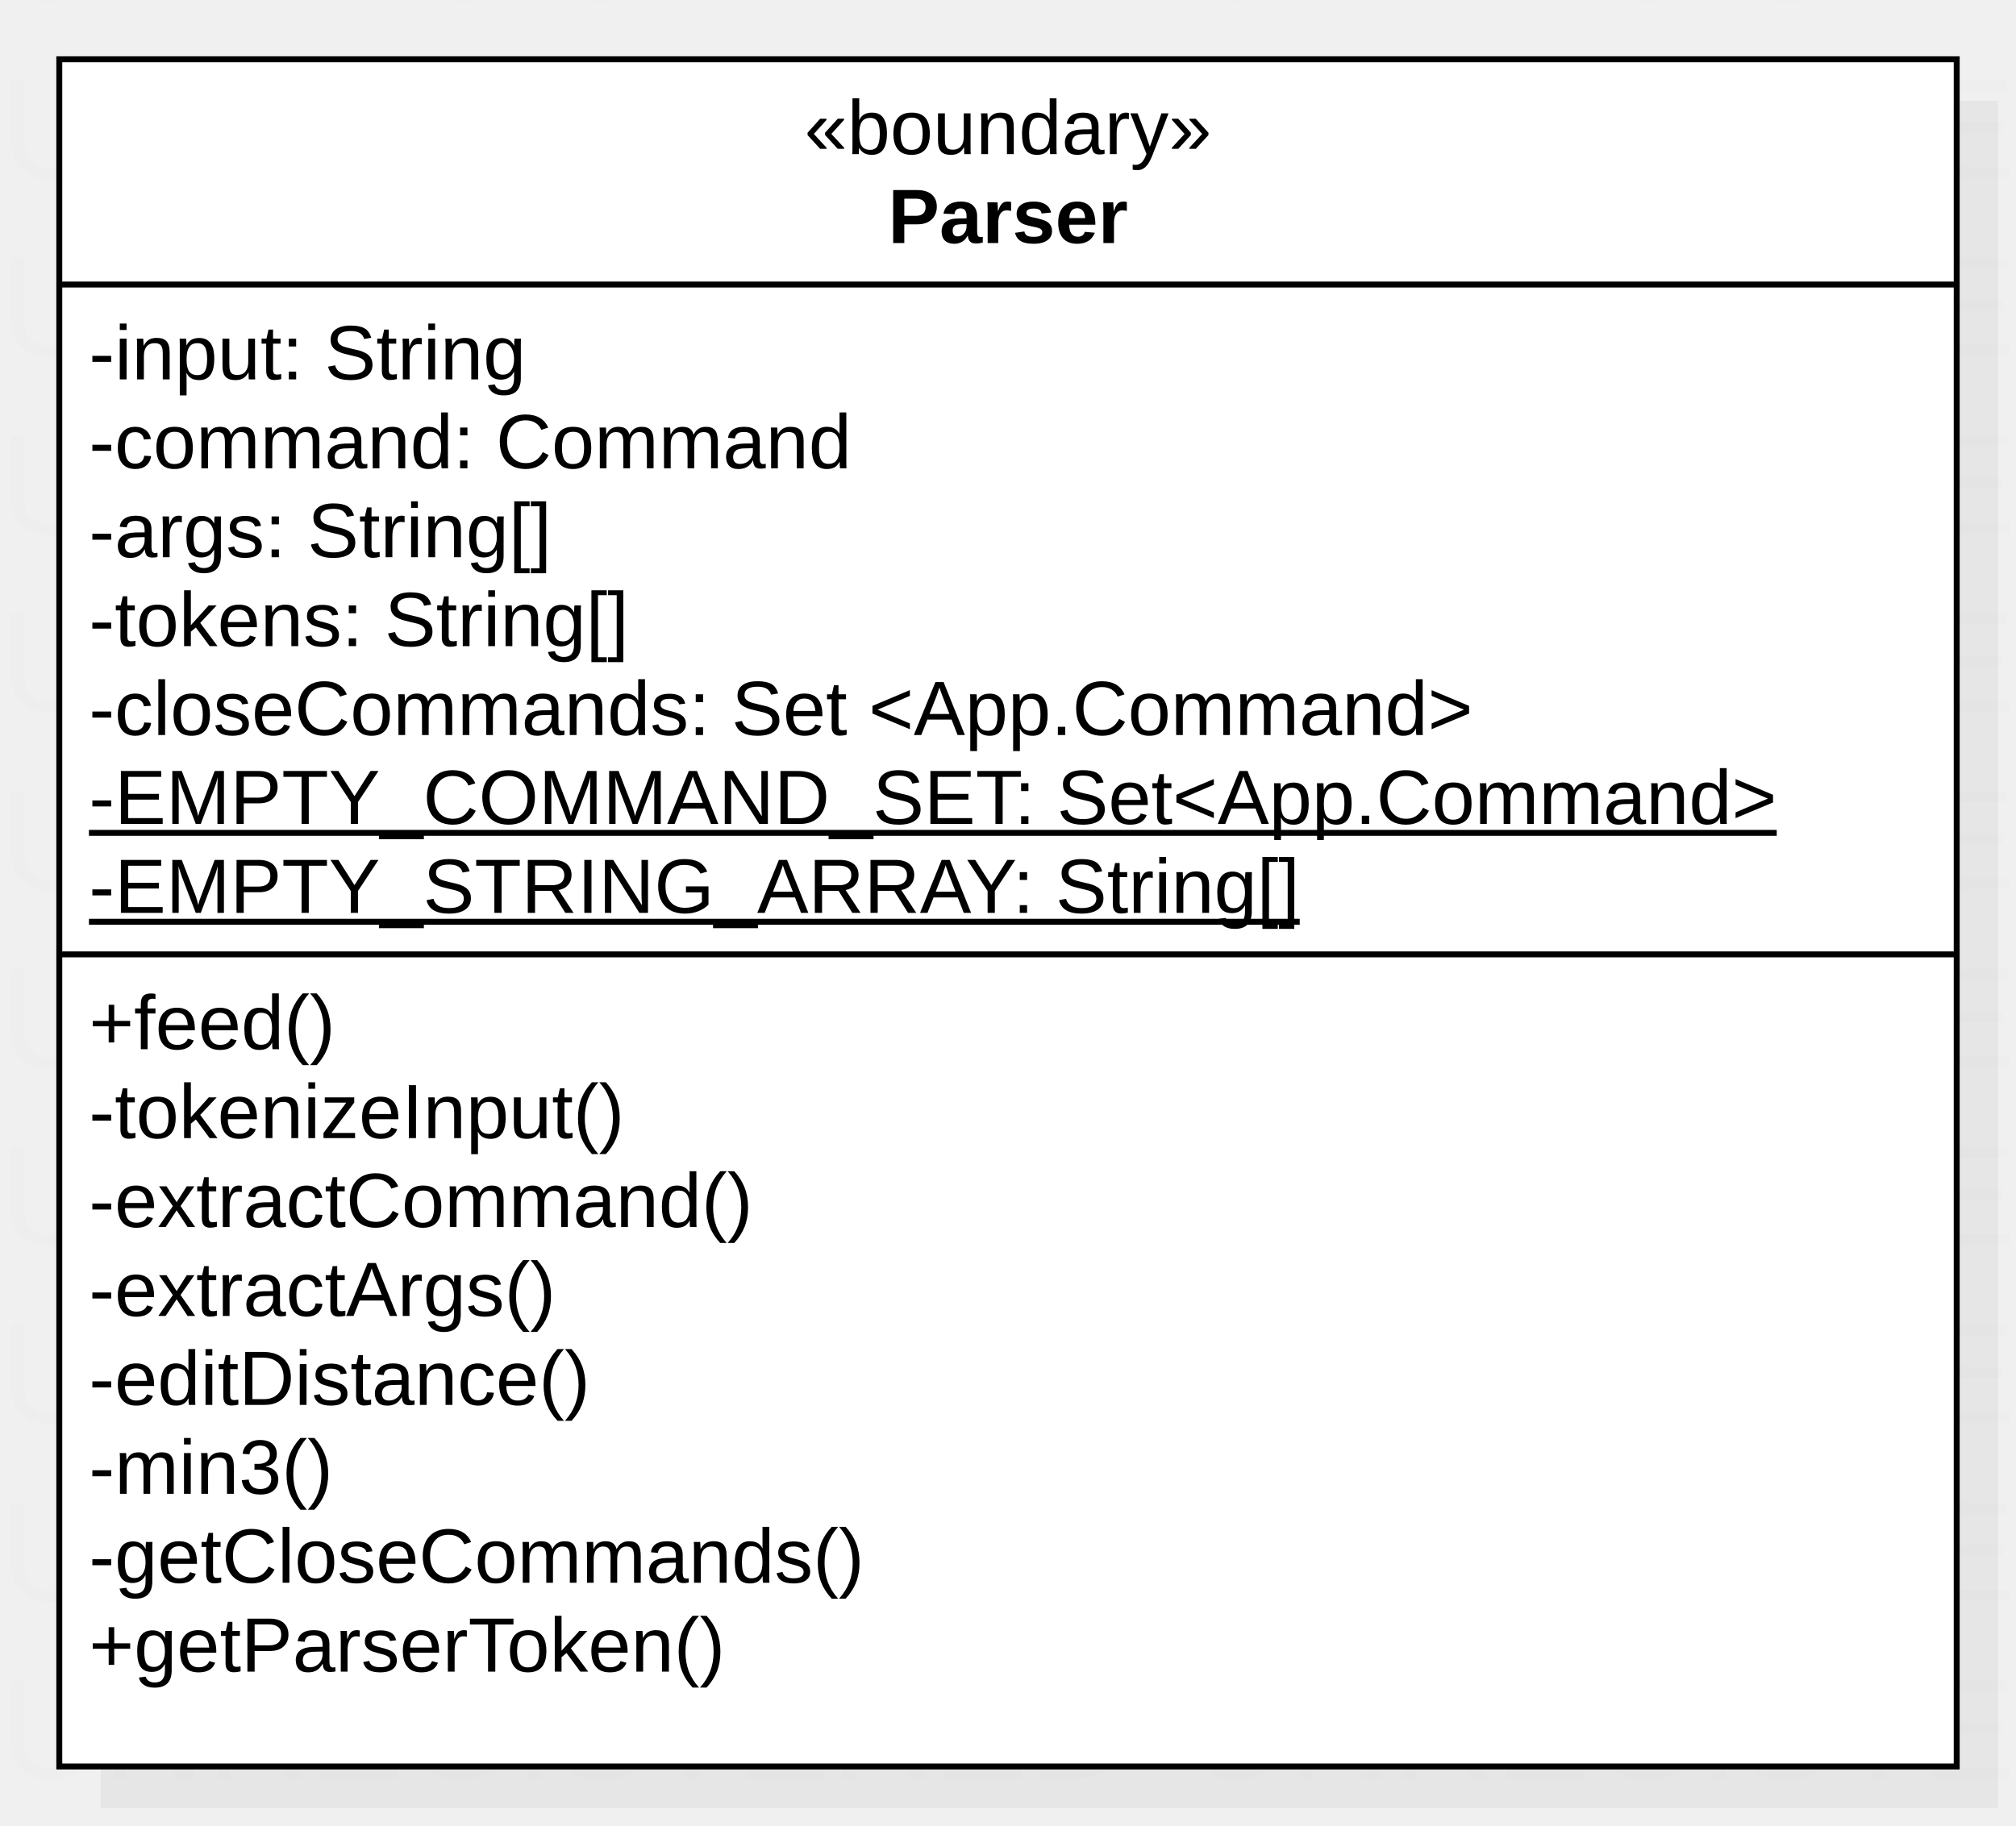
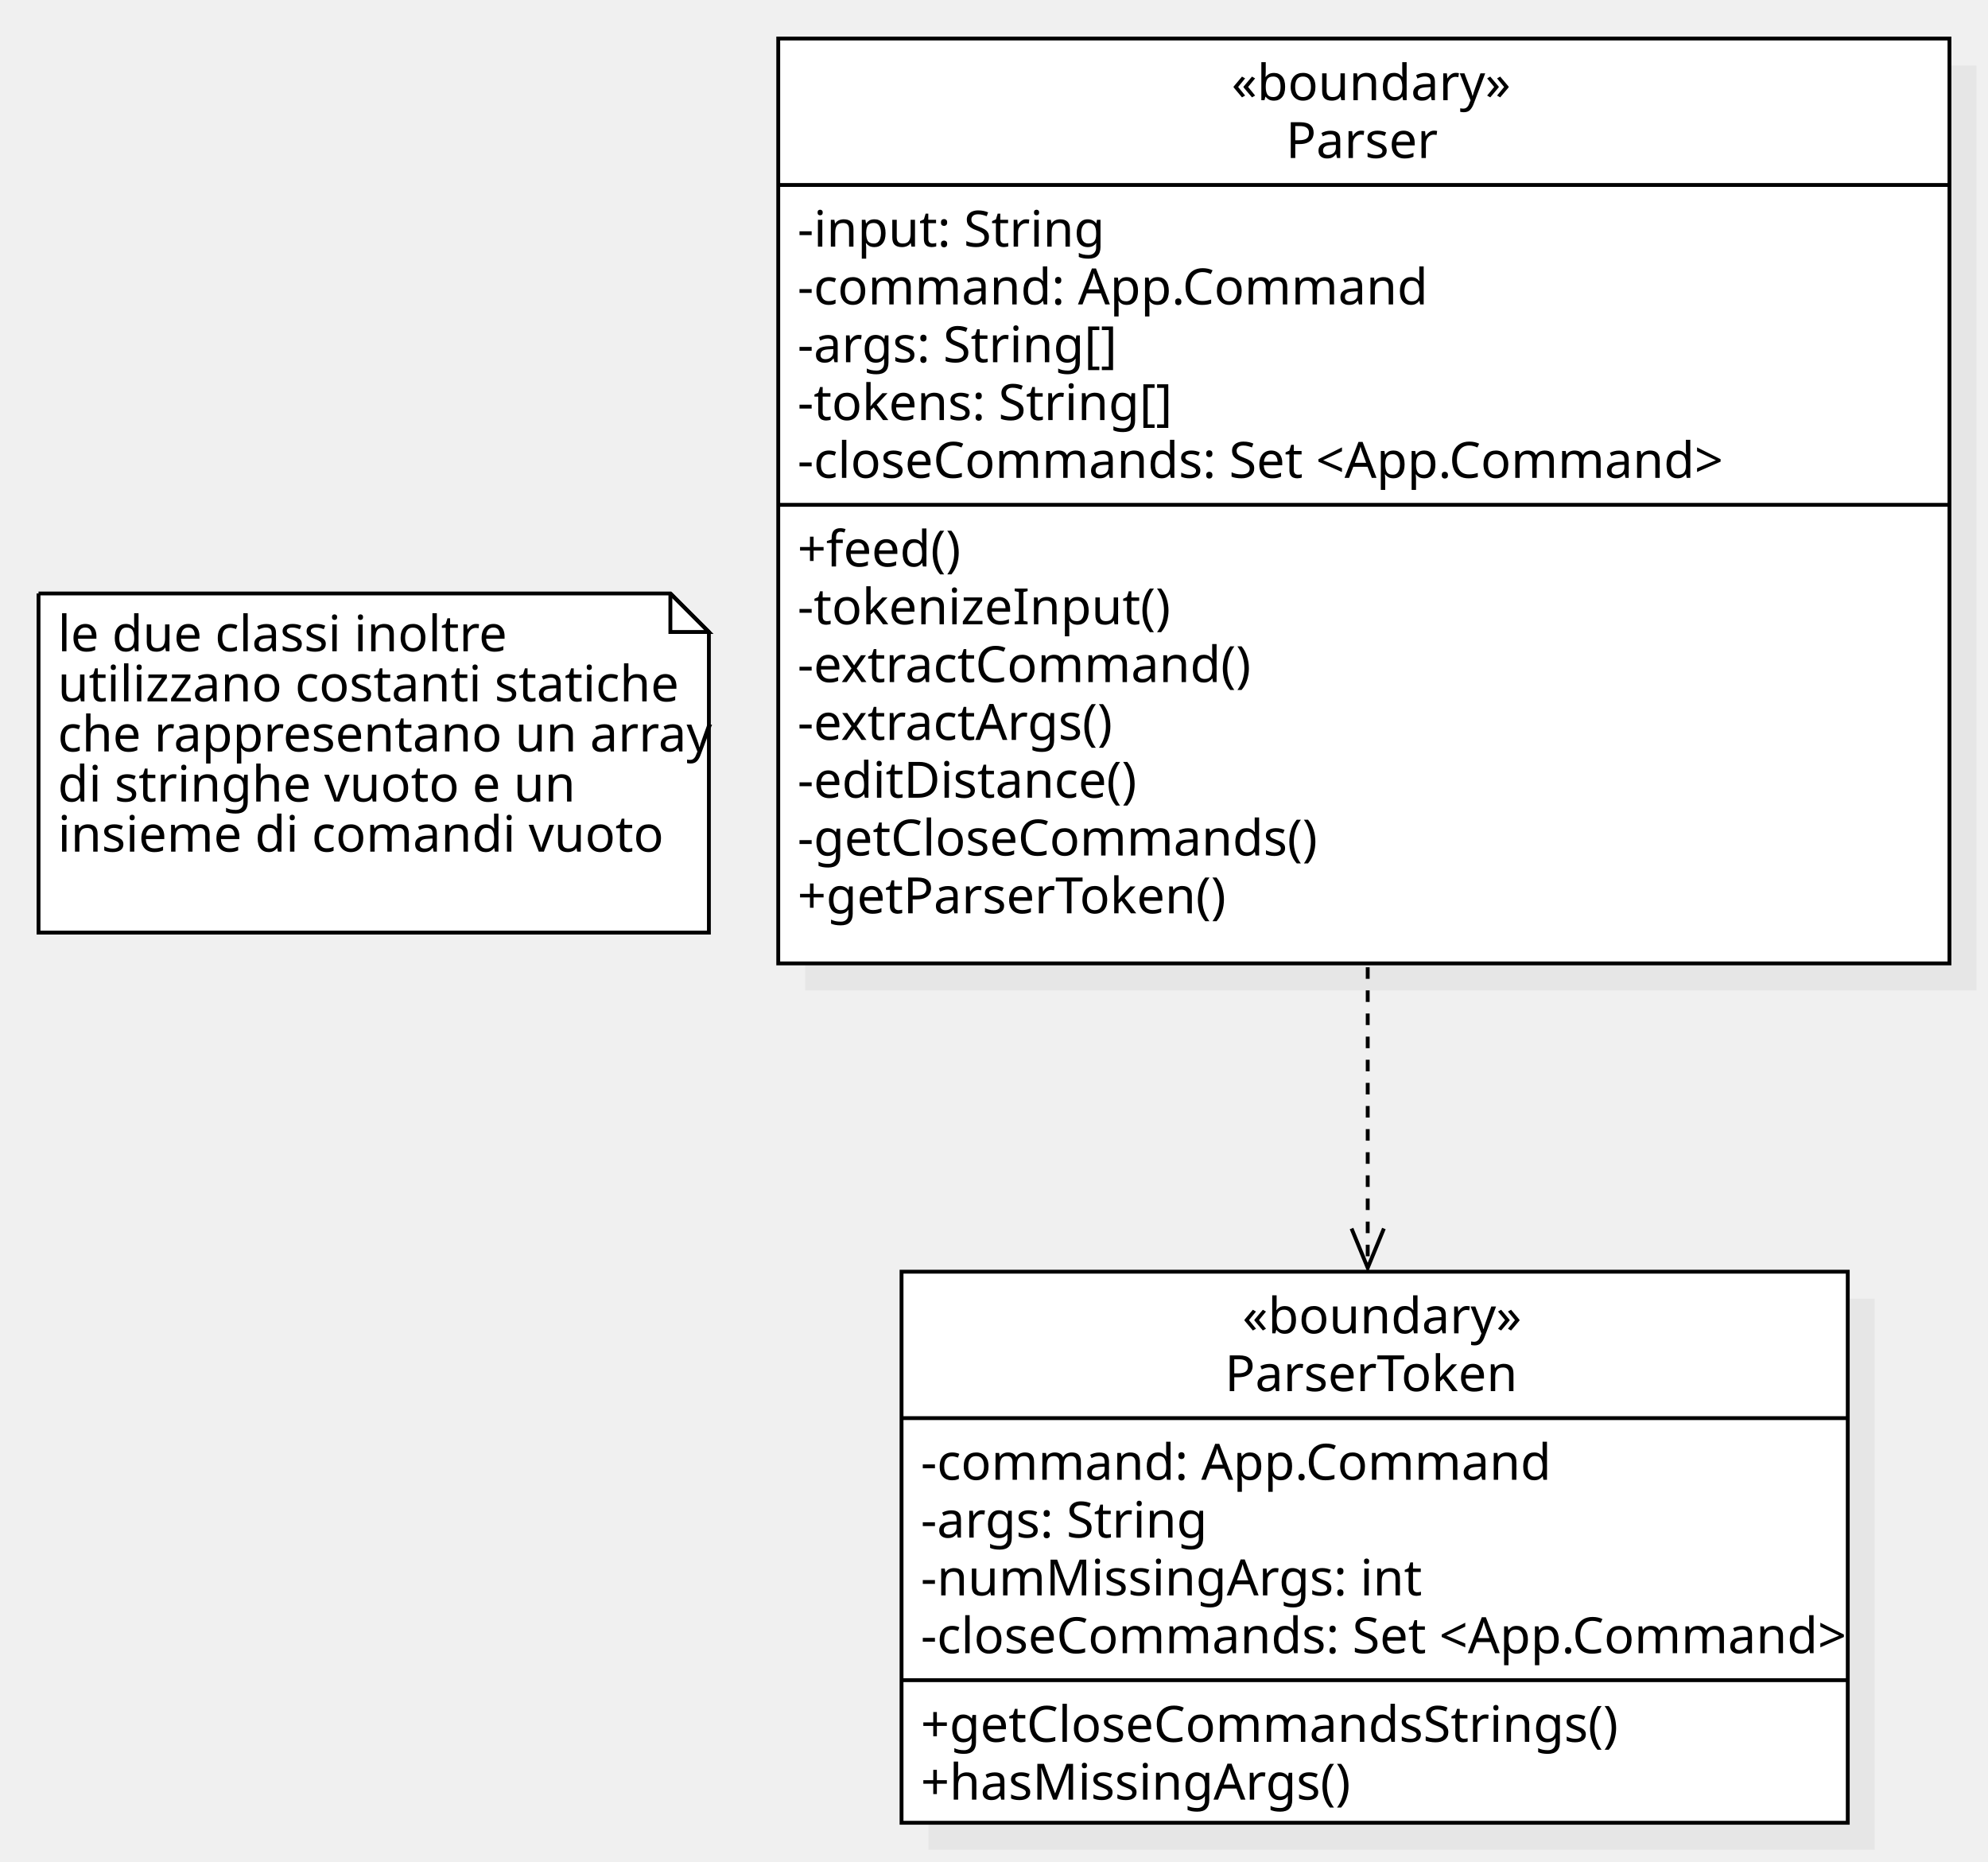
- <svg xmlns="http://www.w3.org/2000/svg" version="1.1" width="340" height="308">
-   <defs />
+ <svg xmlns="http://www.w3.org/2000/svg" version="1.1" id="Livello_1" x="0px" y="0px" viewBox="0 0 516 483" style="enable-background:new 0 0 516 483;" xml:space="preserve">
+   <style type="text/css">
+ 	.st0{opacity:0.2;fill:#C0C0C0;enable-background:new    ;}
+ 	.st1{fill:#FFFFFF;}
+ 	.st2{fill:none;stroke:#000000;stroke-miterlimit:10;}
+ 	.st3{font-family:'ArialMT';}
+ 	.st4{font-size:13px;}
+ 	.st5{font-family:'Arial-BoldMT';}
+ 	.st6{fill:none;stroke:#000000;stroke-miterlimit:10;stroke-dasharray:3;}
+ </style>
  <g>
-     <text fill="#eeeeee" stroke="none" font-family="Arial" font-size="24px" font-style="normal" font-weight="normal" text-decoration="none" x="0" y="0">UNREGISTERED</text>
-     <text fill="#eeeeee" stroke="none" font-family="Arial" font-size="24px" font-style="normal" font-weight="normal" text-decoration="none" x="0" y="30">UNREGISTERED</text>
-     <text fill="#eeeeee" stroke="none" font-family="Arial" font-size="24px" font-style="normal" font-weight="normal" text-decoration="none" x="0" y="60">UNREGISTERED</text>
-     <text fill="#eeeeee" stroke="none" font-family="Arial" font-size="24px" font-style="normal" font-weight="normal" text-decoration="none" x="0" y="90">UNREGISTERED</text>
-     <text fill="#eeeeee" stroke="none" font-family="Arial" font-size="24px" font-style="normal" font-weight="normal" text-decoration="none" x="0" y="120">UNREGISTERED</text>
-     <text fill="#eeeeee" stroke="none" font-family="Arial" font-size="24px" font-style="normal" font-weight="normal" text-decoration="none" x="0" y="150">UNREGISTERED</text>
-     <text fill="#eeeeee" stroke="none" font-family="Arial" font-size="24px" font-style="normal" font-weight="normal" text-decoration="none" x="0" y="180">UNREGISTERED</text>
-     <text fill="#eeeeee" stroke="none" font-family="Arial" font-size="24px" font-style="normal" font-weight="normal" text-decoration="none" x="0" y="210">UNREGISTERED</text>
-     <text fill="#eeeeee" stroke="none" font-family="Arial" font-size="24px" font-style="normal" font-weight="normal" text-decoration="none" x="0" y="240">UNREGISTERED</text>
-     <text fill="#eeeeee" stroke="none" font-family="Arial" font-size="24px" font-style="normal" font-weight="normal" text-decoration="none" x="0" y="270">UNREGISTERED</text>
-     <text fill="#eeeeee" stroke="none" font-family="Arial" font-size="24px" font-style="normal" font-weight="normal" text-decoration="none" x="0" y="300">UNREGISTERED</text>
-     <text fill="#eeeeee" stroke="none" font-family="Arial" font-size="24px" font-style="normal" font-weight="normal" text-decoration="none" x="200" y="0">UNREGISTERED</text>
-     <text fill="#eeeeee" stroke="none" font-family="Arial" font-size="24px" font-style="normal" font-weight="normal" text-decoration="none" x="200" y="30">UNREGISTERED</text>
-     <text fill="#eeeeee" stroke="none" font-family="Arial" font-size="24px" font-style="normal" font-weight="normal" text-decoration="none" x="200" y="60">UNREGISTERED</text>
-     <text fill="#eeeeee" stroke="none" font-family="Arial" font-size="24px" font-style="normal" font-weight="normal" text-decoration="none" x="200" y="90">UNREGISTERED</text>
-     <text fill="#eeeeee" stroke="none" font-family="Arial" font-size="24px" font-style="normal" font-weight="normal" text-decoration="none" x="200" y="120">UNREGISTERED</text>
-     <text fill="#eeeeee" stroke="none" font-family="Arial" font-size="24px" font-style="normal" font-weight="normal" text-decoration="none" x="200" y="150">UNREGISTERED</text>
-     <text fill="#eeeeee" stroke="none" font-family="Arial" font-size="24px" font-style="normal" font-weight="normal" text-decoration="none" x="200" y="180">UNREGISTERED</text>
-     <text fill="#eeeeee" stroke="none" font-family="Arial" font-size="24px" font-style="normal" font-weight="normal" text-decoration="none" x="200" y="210">UNREGISTERED</text>
-     <text fill="#eeeeee" stroke="none" font-family="Arial" font-size="24px" font-style="normal" font-weight="normal" text-decoration="none" x="200" y="240">UNREGISTERED</text>
-     <text fill="#eeeeee" stroke="none" font-family="Arial" font-size="24px" font-style="normal" font-weight="normal" text-decoration="none" x="200" y="270">UNREGISTERED</text>
-     <text fill="#eeeeee" stroke="none" font-family="Arial" font-size="24px" font-style="normal" font-weight="normal" text-decoration="none" x="200" y="300">UNREGISTERED</text>
-     <g transform="translate(-318,-126) scale(1,1)">
-       <rect fill="#C0C0C0" stroke="none" x="335" y="143" width="320" height="288" opacity="0.2" />
-     </g>
-     <g transform="translate(-318,-126) scale(1,1)">
-       <rect fill="#ffffff" stroke="none" x="328" y="136" width="320" height="288" />
-     </g>
-     <g transform="translate(-318,-126) scale(1,1)">
-       <path fill="none" stroke="#000000" d="M 328 136 L 648 136 L 648 424 L 328 424 L 328 136 Z Z" stroke-miterlimit="10" />
-     </g>
-     <g transform="translate(-318,-126) scale(1,1)">
-       <path fill="none" stroke="#000000" d="M 328 174 L 648 174" stroke-miterlimit="10" />
-     </g>
-     <g transform="translate(-318,-126) scale(1,1)">
-       <path fill="none" stroke="#000000" d="M 328 287 L 648 287" stroke-miterlimit="10" />
-     </g>
-     <g transform="translate(-318,-126) scale(1,1)">
-       <g>
-         <path fill="none" stroke="none" />
-         <text fill="#000000" stroke="none" font-family="Arial" font-size="13px" font-style="normal" font-weight="normal" text-decoration="none" x="453.666" y="152">«boundary»</text>
-       </g>
-     </g>
-     <g transform="translate(-318,-126) scale(1,1)">
-       <g>
-         <path fill="none" stroke="none" />
-         <text fill="#000000" stroke="none" font-family="Arial" font-size="13px" font-style="normal" font-weight="bold" text-decoration="none" x="467.76" y="167">Parser</text>
-       </g>
-     </g>
-     <g transform="translate(-318,-126) scale(1,1)">
-       <g>
-         <path fill="none" stroke="none" />
-         <text fill="#000000" stroke="none" font-family="Arial" font-size="13px" font-style="normal" font-weight="normal" text-decoration="none" x="333" y="190">-input: String</text>
-       </g>
-     </g>
-     <g transform="translate(-318,-126) scale(1,1)">
-       <g>
-         <path fill="none" stroke="none" />
-         <text fill="#000000" stroke="none" font-family="Arial" font-size="13px" font-style="normal" font-weight="normal" text-decoration="none" x="333" y="205">-command: Command</text>
-       </g>
-     </g>
-     <g transform="translate(-318,-126) scale(1,1)">
-       <g>
-         <path fill="none" stroke="none" />
-         <text fill="#000000" stroke="none" font-family="Arial" font-size="13px" font-style="normal" font-weight="normal" text-decoration="none" x="333" y="220">-args: String[]</text>
-       </g>
-     </g>
-     <g transform="translate(-318,-126) scale(1,1)">
-       <g>
-         <path fill="none" stroke="none" />
-         <text fill="#000000" stroke="none" font-family="Arial" font-size="13px" font-style="normal" font-weight="normal" text-decoration="none" x="333" y="235">-tokens: String[]</text>
-       </g>
-     </g>
-     <g transform="translate(-318,-126) scale(1,1)">
-       <g>
-         <path fill="none" stroke="none" />
-         <text fill="#000000" stroke="none" font-family="Arial" font-size="13px" font-style="normal" font-weight="normal" text-decoration="none" x="333" y="250">-closeCommands: Set &lt;App.Command&gt;</text>
-       </g>
-     </g>
-     <g transform="translate(-318,-126) scale(1,1)">
-       <g>
-         <path fill="none" stroke="none" />
-         <text fill="#000000" stroke="none" font-family="Arial" font-size="13px" font-style="normal" font-weight="normal" text-decoration="none" x="333" y="265">-EMPTY_COMMAND_SET: Set&lt;App.Command&gt;</text>
-         <path fill="none" stroke="#000000" d="M 333 266.5 L 617.648 266.5" stroke-miterlimit="10" />
-       </g>
-     </g>
-     <g transform="translate(-318,-126) scale(1,1)">
-       <g>
-         <path fill="none" stroke="none" />
-         <text fill="#000000" stroke="none" font-family="Arial" font-size="13px" font-style="normal" font-weight="normal" text-decoration="none" x="333" y="280">-EMPTY_STRING_ARRAY: String[]</text>
-         <path fill="none" stroke="#000000" d="M 333 281.5 L 537.198 281.5" stroke-miterlimit="10" />
-       </g>
-     </g>
-     <g transform="translate(-318,-126) scale(1,1)">
-       <g>
-         <path fill="none" stroke="none" />
-         <text fill="#000000" stroke="none" font-family="Arial" font-size="13px" font-style="normal" font-weight="normal" text-decoration="none" x="333" y="303">+feed()</text>
-       </g>
-     </g>
-     <g transform="translate(-318,-126) scale(1,1)">
-       <g>
-         <path fill="none" stroke="none" />
-         <text fill="#000000" stroke="none" font-family="Arial" font-size="13px" font-style="normal" font-weight="normal" text-decoration="none" x="333" y="318">-tokenizeInput()</text>
-       </g>
-     </g>
-     <g transform="translate(-318,-126) scale(1,1)">
-       <g>
-         <path fill="none" stroke="none" />
-         <text fill="#000000" stroke="none" font-family="Arial" font-size="13px" font-style="normal" font-weight="normal" text-decoration="none" x="333" y="333">-extractCommand()</text>
-       </g>
-     </g>
-     <g transform="translate(-318,-126) scale(1,1)">
-       <g>
-         <path fill="none" stroke="none" />
-         <text fill="#000000" stroke="none" font-family="Arial" font-size="13px" font-style="normal" font-weight="normal" text-decoration="none" x="333" y="348">-extractArgs()</text>
-       </g>
-     </g>
-     <g transform="translate(-318,-126) scale(1,1)">
-       <g>
-         <path fill="none" stroke="none" />
-         <text fill="#000000" stroke="none" font-family="Arial" font-size="13px" font-style="normal" font-weight="normal" text-decoration="none" x="333" y="363">-editDistance()</text>
-       </g>
-     </g>
-     <g transform="translate(-318,-126) scale(1,1)">
-       <g>
-         <path fill="none" stroke="none" />
-         <text fill="#000000" stroke="none" font-family="Arial" font-size="13px" font-style="normal" font-weight="normal" text-decoration="none" x="333" y="378">-min3()</text>
-       </g>
-     </g>
-     <g transform="translate(-318,-126) scale(1,1)">
-       <g>
-         <path fill="none" stroke="none" />
-         <text fill="#000000" stroke="none" font-family="Arial" font-size="13px" font-style="normal" font-weight="normal" text-decoration="none" x="333" y="393">-getCloseCommands()</text>
-       </g>
-     </g>
-     <g transform="translate(-318,-126) scale(1,1)">
-       <g>
-         <path fill="none" stroke="none" />
-         <text fill="#000000" stroke="none" font-family="Arial" font-size="13px" font-style="normal" font-weight="normal" text-decoration="none" x="333" y="408">+getParserToken()</text>
+     <g transform="translate(-94,-126) scale(1,1)">
+       <rect x="303" y="143" class="st0" width="304" height="240" />
+     </g>
+     <g transform="translate(-94,-126) scale(1,1)">
+       <rect x="296" y="136" class="st1" width="304" height="240" />
+     </g>
+     <g transform="translate(-94,-126) scale(1,1)">
+       <path class="st2" d="M296,136h304v240H296V136z" />
+     </g>
+     <g transform="translate(-94,-126) scale(1,1)">
+       <path class="st2" d="M296,174h304" />
+     </g>
+     <g transform="translate(-94,-126) scale(1,1)">
+       <path class="st2" d="M296,257h304" />
+     </g>
+     <g transform="translate(-94,-126) scale(1,1)">
+       <g>
+         <path class="st2" d="M0,0" />
+         <text transform="matrix(1 0 0 1 413.6655 152)" class="st3 st4">«boundary»</text>
+       </g>
+     </g>
+     <g transform="translate(-94,-126) scale(1,1)">
+       <g>
+         <path d="M0,0" />
+         <text transform="matrix(1 0 0 1 427.7605 167)" class="st5 st4">Parser</text>
+       </g>
+     </g>
+     <g transform="translate(-94,-126) scale(1,1)">
+       <g>
+         <path d="M0,0" />
+         <text transform="matrix(1 0 0 1 301 190)" class="st3 st4">-input: String</text>
+       </g>
+     </g>
+     <g transform="translate(-94,-126) scale(1,1)">
+       <g>
+         <path d="M0,0" />
+         <text transform="matrix(1 0 0 1 301 205)" class="st3 st4">-command: App.Command</text>
+       </g>
+     </g>
+     <g transform="translate(-94,-126) scale(1,1)">
+       <g>
+         <path d="M0,0" />
+         <text transform="matrix(1 0 0 1 301 220)" class="st3 st4">-args: String[]</text>
+       </g>
+     </g>
+     <g transform="translate(-94,-126) scale(1,1)">
+       <g>
+         <path d="M0,0" />
+         <text transform="matrix(1 0 0 1 301 235)" class="st3 st4">-tokens: String[]</text>
+       </g>
+     </g>
+     <g transform="translate(-94,-126) scale(1,1)">
+       <g>
+         <path d="M0,0" />
+         <text transform="matrix(1 0 0 1 301 250)" class="st3 st4">-closeCommands: Set &lt;App.Command&gt;</text>
+       </g>
+     </g>
+     <g transform="translate(-94,-126) scale(1,1)">
+       <g>
+         <path d="M0,0" />
+         <text transform="matrix(1 0 0 1 301 273)" class="st3 st4">+feed()</text>
+       </g>
+     </g>
+     <g transform="translate(-94,-126) scale(1,1)">
+       <g>
+         <path d="M0,0" />
+         <text transform="matrix(1 0 0 1 301 288)" class="st3 st4">-tokenizeInput()</text>
+       </g>
+     </g>
+     <g transform="translate(-94,-126) scale(1,1)">
+       <g>
+         <path d="M0,0" />
+         <text transform="matrix(1 0 0 1 301 303)" class="st3 st4">-extractCommand()</text>
+       </g>
+     </g>
+     <g transform="translate(-94,-126) scale(1,1)">
+       <g>
+         <path d="M0,0" />
+         <text transform="matrix(1 0 0 1 301 318)" class="st3 st4">-extractArgs()</text>
+       </g>
+     </g>
+     <g transform="translate(-94,-126) scale(1,1)">
+       <g>
+         <path d="M0,0" />
+         <text transform="matrix(1 0 0 1 301 333)" class="st3 st4">-editDistance()</text>
+       </g>
+     </g>
+     <g transform="translate(-94,-126) scale(1,1)">
+       <g>
+         <path d="M0,0" />
+         <text transform="matrix(1 0 0 1 301 348)" class="st3 st4">-getCloseCommands()</text>
+       </g>
+     </g>
+     <g transform="translate(-94,-126) scale(1,1)">
+       <g>
+         <path d="M0,0" />
+         <text transform="matrix(1 0 0 1 301 363)" class="st3 st4">+getParserToken()</text>
+       </g>
+     </g>
+     <g transform="translate(-94,-126) scale(1,1)">
+       <rect x="335" y="463" class="st0" width="245.6" height="143" />
+     </g>
+     <g transform="translate(-94,-126) scale(1,1)">
+       <rect x="328" y="456" class="st1" width="245.6" height="143" />
+     </g>
+     <g transform="translate(-94,-126) scale(1,1)">
+       <path class="st2" d="M328,456h245.6v143H328V456z" />
+     </g>
+     <g transform="translate(-94,-126) scale(1,1)">
+       <path class="st2" d="M328,494h245.6" />
+     </g>
+     <g transform="translate(-94,-126) scale(1,1)">
+       <path class="st2" d="M328,562h245.6" />
+     </g>
+     <g transform="translate(-94,-126) scale(1,1)">
+       <g>
+         <path class="st2" d="M0,0" />
+         <text transform="matrix(1 0 0 1 416.489 472)" class="st3 st4">«boundary»</text>
+       </g>
+     </g>
+     <g transform="translate(-94,-126) scale(1,1)">
+       <g>
+         <path d="M0,0" />
+         <text transform="matrix(1 0 0 1 411.925 487)" class="st5 st4">ParserToken</text>
+       </g>
+     </g>
+     <g transform="translate(-94,-126) scale(1,1)">
+       <g>
+         <path d="M0,0" />
+         <text transform="matrix(1 0 0 1 333 510)" class="st3 st4">-command: App.Command</text>
+       </g>
+     </g>
+     <g transform="translate(-94,-126) scale(1,1)">
+       <g>
+         <path d="M0,0" />
+         <text transform="matrix(1 0 0 1 333 525)" class="st3 st4">-args: String</text>
+       </g>
+     </g>
+     <g transform="translate(-94,-126) scale(1,1)">
+       <g>
+         <path d="M0,0" />
+         <text transform="matrix(1 0 0 1 333 540)" class="st3 st4">-numMissingArgs: int</text>
+       </g>
+     </g>
+     <g transform="translate(-94,-126) scale(1,1)">
+       <g>
+         <path d="M0,0" />
+         <text transform="matrix(1 0 0 1 333 555)" class="st3 st4">-closeCommands: Set &lt;App.Command&gt;</text>
+       </g>
+     </g>
+     <g transform="translate(-94,-126) scale(1,1)">
+       <g>
+         <path d="M0,0" />
+         <text transform="matrix(1 0 0 1 333 578)" class="st3 st4">+getCloseCommandsStrings()</text>
+       </g>
+     </g>
+     <g transform="translate(-94,-126) scale(1,1)">
+       <g>
+         <path d="M0,0" />
+         <text transform="matrix(1 0 0 1 333 593)" class="st3 st4">+hasMissingArgs()</text>
+       </g>
+     </g>
+     <g transform="translate(-94,-126) scale(1,1)">
+       <path class="st6" d="M449,377v78" />
+     </g>
+     <g transform="translate(-94,-126) scale(1,1)">
+       <path class="st2" d="M444.8,444.8L449,455l4.2-10.2" />
+     </g>
+     <g transform="translate(-94,-126) scale(1,1)">
+       <path class="st1" d="M104,280h164l10,10v78H104V280" />
+     </g>
+     <g transform="translate(-94,-126) scale(1,1)">
+       <path class="st2" d="M104,280h164l10,10v78H104V280L104,280" />
+     </g>
+     <g transform="translate(-94,-126) scale(1,1)">
+       <path class="st2" d="M268,280v10h10L268,280" />
+     </g>
+     <g transform="translate(-94,-126) scale(1,1)">
+       <g>
+         <path class="st2" d="M0,0" />
+         <text transform="matrix(1 0 0 1 109 295)" class="st3 st4">le due classi inoltre</text>
+         <text transform="matrix(1 0 0 1 109 308)" class="st3 st4">utilizzano costanti statiche</text>
+         <text transform="matrix(1 0 0 1 109 321)" class="st3 st4">che rappresentano un array</text>
+         <text transform="matrix(1 0 0 1 109 334)" class="st3 st4">di stringhe vuoto e un</text>
+         <text transform="matrix(1 0 0 1 109 347)" class="st3 st4">insieme di comandi vuoto</text>
      </g>
    </g>
  </g>
</svg>
